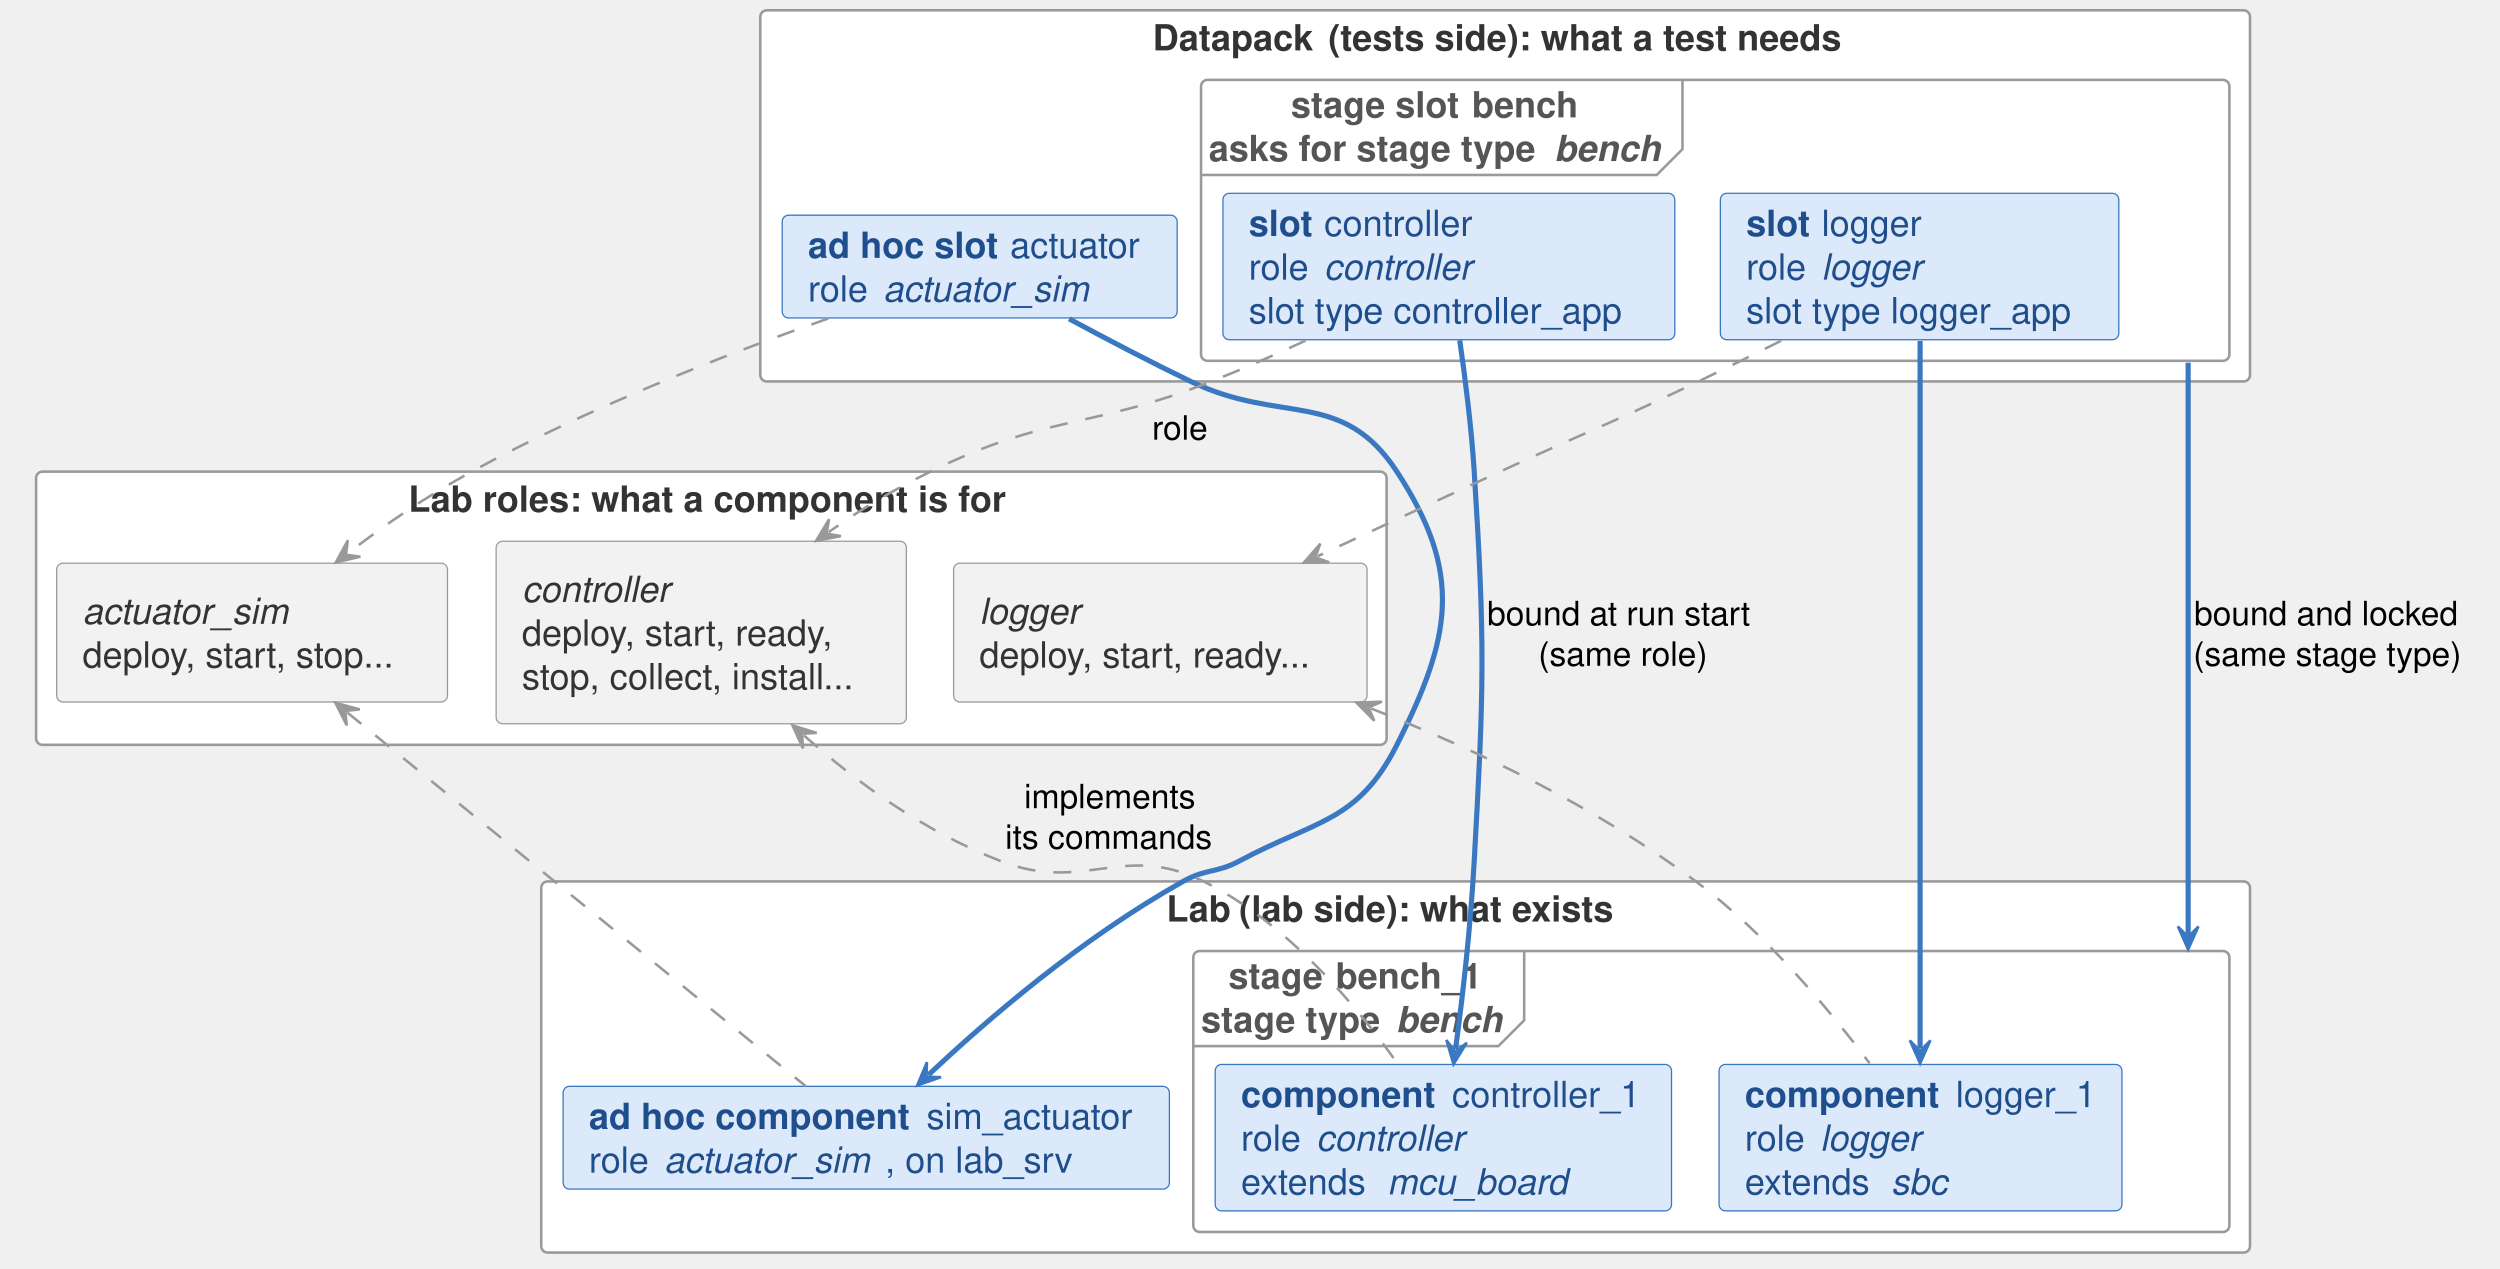
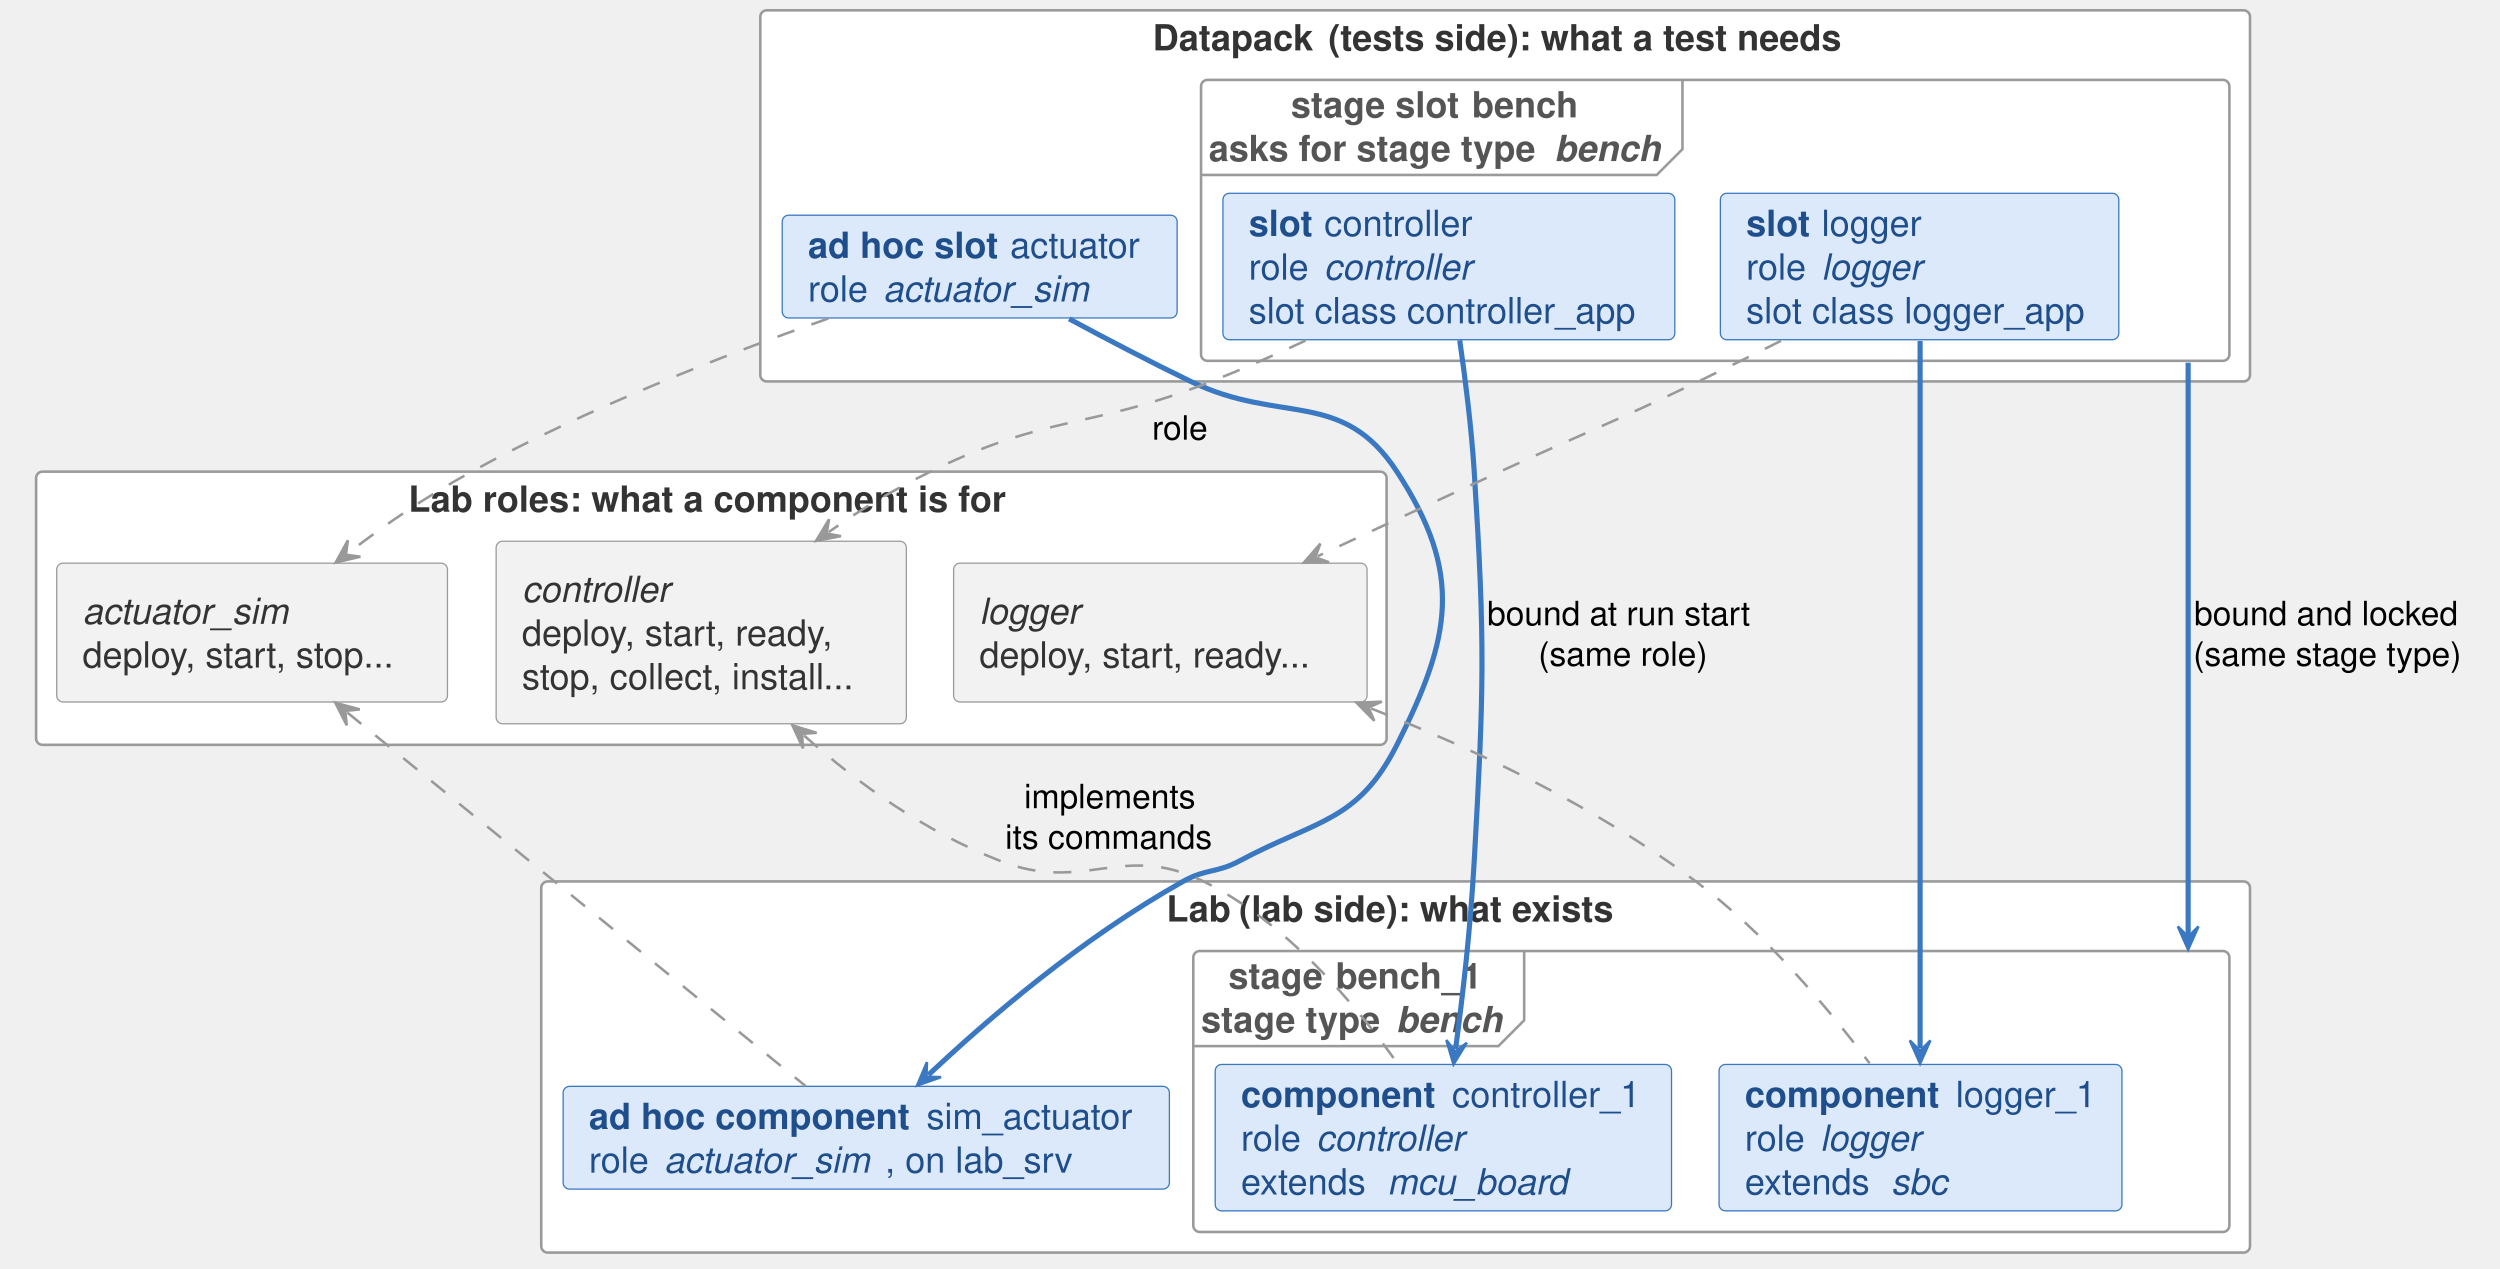
<svg xmlns="http://www.w3.org/2000/svg" contentStyleType="text/css" data-diagram-type="DESCRIPTION" height="492px" preserveAspectRatio="none" style="width:970px;height:492px;background:#FFFFFF;" version="1.1" viewBox="0 0 970 492" width="970px" zoomAndPan="magnify">
  <defs />
  <g>
    <g class="cluster" data-entity="dp" data-source-line="19" data-uid="ent0002" id="cluster_dp">
      <rect fill="#FFFFFF" height="144" rx="2.5" ry="2.5" style="stroke:#9A9A9A;stroke-width:1;" width="578" x="295" y="4" />
      <text fill="#333333" font-family="Helvetica" font-size="14" font-weight="bold" lengthAdjust="spacing" textLength="64.805" x="447.25" y="19.562">Datapack</text>
      <text fill="#333333" font-family="Helvetica" font-size="14" font-weight="bold" lengthAdjust="spacing" textLength="205.379" x="515.371" y="19.562">(tests side): what a test needs</text>
    </g>
    <g class="cluster" data-entity="stage_slot" data-source-line="20" data-uid="ent0003" id="cluster_stage_slot">
      <rect fill="none" height="109" rx="2.5" ry="2.5" style="stroke:#9A9A9A;stroke-width:1;" width="399" x="466" y="31" />
      <path d="M652.798,31 L652.798,57.879 L642.798,67.879 L466,67.879" fill="none" style="stroke:#9A9A9A;stroke-width:1;" />
      <text fill="#555555" font-family="Helvetica" font-size="14" font-weight="bold" lengthAdjust="spacing" textLength="66.944" x="500.852" y="45.562">stage slot</text>
      <text fill="#555555" font-family="Helvetica" font-size="14" font-weight="bold" lengthAdjust="spacing" textLength="42.834" x="571.112" y="45.562">bench</text>
      <text fill="#555555" font-family="Helvetica" font-size="14" font-weight="bold" lengthAdjust="spacing" textLength="130.737" x="469" y="62.502">asks for stage type</text>
      <text fill="#555555" font-family="Helvetica" font-size="14" font-style="italic" font-weight="bold" lengthAdjust="spacing" textLength="42.745" x="603.053" y="62.502">bench</text>
    </g>
    <g class="cluster" data-entity="roles" data-source-line="27" data-uid="ent0007" id="cluster_roles">
      <rect fill="#FFFFFF" height="106" rx="2.5" ry="2.5" style="stroke:#9A9A9A;stroke-width:1;" width="524" x="14" y="183" />
      <text fill="#333333" font-family="Helvetica" font-size="14" font-weight="bold" lengthAdjust="spacing" textLength="62.446" x="158.449" y="198.562">Lab roles</text>
      <text fill="#333333" font-family="Helvetica" font-size="14" font-weight="bold" lengthAdjust="spacing" textLength="172.655" x="220.895" y="198.562">: what a component is for</text>
    </g>
    <g class="cluster" data-entity="lab" data-source-line="33" data-uid="ent0011" id="cluster_lab">
      <rect fill="#FFFFFF" height="144" rx="2.5" ry="2.5" style="stroke:#9A9A9A;stroke-width:1;" width="663" x="210" y="342" />
      <text fill="#333333" font-family="Helvetica" font-size="14" font-weight="bold" lengthAdjust="spacing" textLength="24.869" x="452.578" y="357.562">Lab</text>
      <text fill="#333333" font-family="Helvetica" font-size="14" font-weight="bold" lengthAdjust="spacing" textLength="149.659" x="480.763" y="357.562">(lab side): what exists</text>
    </g>
    <g class="cluster" data-entity="stage" data-source-line="34" data-uid="ent0012" id="cluster_stage">
      <rect fill="none" height="109" rx="2.5" ry="2.5" style="stroke:#9A9A9A;stroke-width:1;" width="402" x="463" y="369" />
      <path d="M591.378,369 L591.378,395.879 L581.378,405.879 L463,405.879" fill="none" style="stroke:#9A9A9A;stroke-width:1;" />
      <text fill="#555555" font-family="Helvetica" font-size="14" font-weight="bold" lengthAdjust="spacing" textLength="38.281" x="476.623" y="383.562">stage</text>
      <text fill="#555555" font-family="Helvetica" font-size="14" font-weight="bold" lengthAdjust="spacing" textLength="55.535" x="518.22" y="383.562">bench_1</text>
      <text fill="#555555" font-family="Helvetica" font-size="14" font-weight="bold" lengthAdjust="spacing" textLength="72.317" x="466" y="400.502">stage type</text>
      <text fill="#555555" font-family="Helvetica" font-size="14" font-style="italic" font-weight="bold" lengthAdjust="spacing" textLength="42.745" x="541.633" y="400.502">bench</text>
    </g>
    <g class="entity" data-entity="s_prop" data-source-line="24" data-uid="ent0006" id="entity_s_prop">
      <rect fill="#DCE9FA" height="39.879" rx="2.5" ry="2.5" style="stroke:#3A78C2;stroke-width:0.5;" width="153.232" x="303.5" y="83.5" />
      <text fill="#1F4E8C" font-family="Helvetica" font-size="14" font-weight="bold" lengthAdjust="spacing" textLength="74.471" x="313.5" y="100.062">ad hoc slot</text>
      <text fill="#1F4E8C" font-family="Helvetica" font-size="14" lengthAdjust="spacing" textLength="54.824" x="391.908" y="100.062">actuator</text>
      <text fill="#1F4E8C" font-family="Helvetica" font-size="14" lengthAdjust="spacing" textLength="25.218" x="313.5" y="117.002">role</text>
      <text fill="#1F4E8C" font-family="Helvetica" font-size="14" font-style="italic" lengthAdjust="spacing" textLength="85.77" x="342.655" y="117.002">actuator_sim</text>
    </g>
    <g class="entity" data-entity="s_pilot" data-source-line="21" data-uid="ent0004" id="entity_s_pilot">
      <rect fill="#DCE9FA" height="56.818" rx="2.5" ry="2.5" style="stroke:#3A78C2;stroke-width:0.5;" width="175.326" x="474.5" y="75" />
      <text fill="#1F4E8C" font-family="Helvetica" font-size="14" font-weight="bold" lengthAdjust="spacing" textLength="25.348" x="484.5" y="91.562">slot</text>
      <text fill="#1F4E8C" font-family="Helvetica" font-size="14" lengthAdjust="spacing" textLength="63.123" x="513.785" y="91.562">controller</text>
      <text fill="#1F4E8C" font-family="Helvetica" font-size="14" lengthAdjust="spacing" textLength="25.218" x="484.5" y="108.502">role</text>
      <text fill="#1F4E8C" font-family="Helvetica" font-size="14" font-style="italic" lengthAdjust="spacing" textLength="63.075" x="513.655" y="108.502">controller</text>
-       <text fill="#1F4E8C" font-family="Helvetica" font-size="14" lengthAdjust="spacing" textLength="155.326" x="484.5" y="125.441">slot type controller_app</text>
+       <text fill="#1F4E8C" font-family="Helvetica" font-size="14" lengthAdjust="spacing" textLength="160.726" x="484.5" y="125.441">slot class controller_app</text>
    </g>
    <g class="entity" data-entity="s_tm" data-source-line="22" data-uid="ent0005" id="entity_s_tm">
      <rect fill="#DCE9FA" height="56.818" rx="2.5" ry="2.5" style="stroke:#3A78C2;stroke-width:0.5;" width="154.593" x="667.5" y="75" />
      <text fill="#1F4E8C" font-family="Helvetica" font-size="14" font-weight="bold" lengthAdjust="spacing" textLength="25.348" x="677.5" y="91.562">slot</text>
      <text fill="#1F4E8C" font-family="Helvetica" font-size="14" lengthAdjust="spacing" textLength="42.39" x="706.785" y="91.562">logger</text>
      <text fill="#1F4E8C" font-family="Helvetica" font-size="14" lengthAdjust="spacing" textLength="25.218" x="677.5" y="108.502">role</text>
      <text fill="#1F4E8C" font-family="Helvetica" font-size="14" font-style="italic" lengthAdjust="spacing" textLength="42.301" x="706.655" y="108.502">logger</text>
-       <text fill="#1F4E8C" font-family="Helvetica" font-size="14" lengthAdjust="spacing" textLength="134.593" x="677.5" y="125.441">slot type logger_app</text>
+       <text fill="#1F4E8C" font-family="Helvetica" font-size="14" lengthAdjust="spacing" textLength="139.993" x="677.5" y="125.441">slot class logger_app</text>
    </g>
    <g class="entity" data-entity="r_pilot" data-source-line="28" data-uid="ent0008" id="entity_r_pilot">
      <rect fill="#F2F2F2" height="70.818" rx="2.5" ry="2.5" style="stroke:#9A9A9A;stroke-width:0.5;" width="159.166" x="192.5" y="210" />
      <text fill="#333333" font-family="Helvetica" font-size="14" font-style="italic" lengthAdjust="spacing" textLength="63.075" x="202.5" y="233.562">controller</text>
      <text fill="#333333" font-family="Helvetica" font-size="14" lengthAdjust="spacing" textLength="132.351" x="202.5" y="250.502">deploy, start, ready,</text>
      <text fill="#333333" font-family="Helvetica" font-size="14" lengthAdjust="spacing" textLength="139.166" x="202.5" y="267.441">stop, collect, install...</text>
    </g>
    <g class="entity" data-entity="r_tm" data-source-line="29" data-uid="ent0009" id="entity_r_tm">
      <rect fill="#F2F2F2" height="53.879" rx="2.5" ry="2.5" style="stroke:#9A9A9A;stroke-width:0.5;" width="160.417" x="370" y="218.5" />
      <text fill="#333333" font-family="Helvetica" font-size="14" font-style="italic" lengthAdjust="spacing" textLength="42.301" x="380" y="242.062">logger</text>
      <text fill="#333333" font-family="Helvetica" font-size="14" lengthAdjust="spacing" textLength="140.417" x="380" y="259.002">deploy, start, ready...</text>
    </g>
    <g class="entity" data-entity="r_prop" data-source-line="30" data-uid="ent0010" id="entity_r_prop">
      <rect fill="#F2F2F2" height="53.879" rx="2.5" ry="2.5" style="stroke:#9A9A9A;stroke-width:0.5;" width="151.619" x="22" y="218.5" />
      <text fill="#333333" font-family="Helvetica" font-size="14" font-style="italic" lengthAdjust="spacing" textLength="85.77" x="32" y="242.062">actuator_sim</text>
      <text fill="#333333" font-family="Helvetica" font-size="14" lengthAdjust="spacing" textLength="131.619" x="32" y="259.002">deploy, start, stop...</text>
    </g>
    <g class="entity" data-entity="c_prop" data-source-line="38" data-uid="ent0015" id="entity_c_prop">
      <rect fill="#DCE9FA" height="39.879" rx="2.5" ry="2.5" style="stroke:#3A78C2;stroke-width:0.5;" width="235.223" x="218.5" y="421.5" />
      <text fill="#1F4E8C" font-family="Helvetica" font-size="14" font-weight="bold" lengthAdjust="spacing" textLength="127.032" x="228.5" y="438.062">ad hoc component</text>
      <text fill="#1F4E8C" font-family="Helvetica" font-size="14" lengthAdjust="spacing" textLength="84.253" x="359.47" y="438.062">sim_actuator</text>
      <text fill="#1F4E8C" font-family="Helvetica" font-size="14" lengthAdjust="spacing" textLength="25.218" x="228.5" y="455.002">role</text>
      <text fill="#1F4E8C" font-family="Helvetica" font-size="14" font-style="italic" lengthAdjust="spacing" textLength="85.77" x="257.655" y="455.002">actuator_sim</text>
      <text fill="#1F4E8C" font-family="Helvetica" font-size="14" lengthAdjust="spacing" textLength="75.311" x="343.426" y="455.002">, on lab_srv</text>
    </g>
    <g class="entity" data-entity="c_pilot" data-source-line="35" data-uid="ent0013" id="entity_c_pilot">
      <rect fill="#DCE9FA" height="56.818" rx="2.5" ry="2.5" style="stroke:#3A78C2;stroke-width:0.5;" width="177.049" x="471.5" y="413" />
      <text fill="#1F4E8C" font-family="Helvetica" font-size="14" font-weight="bold" lengthAdjust="spacing" textLength="77.909" x="481.5" y="429.562">component</text>
      <text fill="#1F4E8C" font-family="Helvetica" font-size="14" lengthAdjust="spacing" textLength="75.202" x="563.347" y="429.562">controller_1</text>
      <text fill="#1F4E8C" font-family="Helvetica" font-size="14" lengthAdjust="spacing" textLength="25.218" x="481.5" y="446.502">role</text>
      <text fill="#1F4E8C" font-family="Helvetica" font-size="14" font-style="italic" lengthAdjust="spacing" textLength="63.075" x="510.655" y="446.502">controller</text>
      <text fill="#1F4E8C" font-family="Helvetica" font-size="14" lengthAdjust="spacing" textLength="52.78" x="481.5" y="463.441">extends</text>
      <text fill="#1F4E8C" font-family="Helvetica" font-size="14" font-style="italic" lengthAdjust="spacing" textLength="74.368" x="538.218" y="463.441">mcu_board</text>
    </g>
    <g class="entity" data-entity="c_tm" data-source-line="36" data-uid="ent0014" id="entity_c_tm">
      <rect fill="#DCE9FA" height="56.818" rx="2.5" ry="2.5" style="stroke:#3A78C2;stroke-width:0.5;" width="156.315" x="667" y="413" />
      <text fill="#1F4E8C" font-family="Helvetica" font-size="14" font-weight="bold" lengthAdjust="spacing" textLength="77.909" x="677" y="429.562">component</text>
      <text fill="#1F4E8C" font-family="Helvetica" font-size="14" lengthAdjust="spacing" textLength="54.469" x="758.847" y="429.562">logger_1</text>
      <text fill="#1F4E8C" font-family="Helvetica" font-size="14" lengthAdjust="spacing" textLength="25.218" x="677" y="446.502">role</text>
      <text fill="#1F4E8C" font-family="Helvetica" font-size="14" font-style="italic" lengthAdjust="spacing" textLength="42.301" x="706.155" y="446.502">logger</text>
      <text fill="#1F4E8C" font-family="Helvetica" font-size="14" lengthAdjust="spacing" textLength="52.78" x="677" y="463.441">extends</text>
      <text fill="#1F4E8C" font-family="Helvetica" font-size="14" font-style="italic" lengthAdjust="spacing" textLength="23.967" x="733.718" y="463.441">sbc</text>
    </g>
    <g class="link" data-entity-1="s_pilot" data-entity-2="c_pilot" data-uid="lnk16" id="link_s_pilot_c_pilot">
      <polygon fill="#3A78C2" points="563.958,412.989,569.12,404.601,564.623,408.033,561.191,403.537,563.958,412.989" style="stroke:#3A78C2;stroke-width:1;" />
      <path d="M566.374,132.029 C568.542,147.049 570.921,165.998 572,183 C576.249,249.976 575.763,266.995 572,334 C570.487,360.937 567.636,385.58 564.756,407.042" fill="none" style="stroke:#3A78C2;stroke-width:2;" />
      <text fill="#000000" font-family="Helvetica" font-size="13" lengthAdjust="spacing" textLength="109.427" x="577" y="242.594">bound at run start</text>
      <text fill="#000000" font-family="Helvetica" font-size="13" lengthAdjust="spacing" textLength="69.685" x="596.871" y="258.323">(same role)</text>
    </g>
    <g class="link" data-entity-1="s_tm" data-entity-2="c_tm" data-uid="lnk17" id="link_s_tm_c_tm">
      <polygon fill="#3A78C2" points="745,412.685,749,403.685,745,407.685,741,403.685,745,412.685" style="stroke:#3A78C2;stroke-width:1;" />
      <path d="M745,132.282 C745,195.488 745,343.448 745,406.685" fill="none" style="stroke:#3A78C2;stroke-width:2;" />
    </g>
    <g class="link" data-entity-1="s_prop" data-entity-2="c_prop" data-uid="lnk18" id="link_s_prop_c_prop">
      <polygon fill="#3A78C2" points="355.821,421.178,365.122,417.941,359.468,417.759,359.651,412.105,355.821,421.178" style="stroke:#3A78C2;stroke-width:1;" />
      <path d="M414.818,123.714 C429.286,131.503 446.329,140.429 462,148 C496.945,164.883 520.758,150.52 542,183 C567.786,222.428 563.235,246.946 542,289 C526.814,319.073 510.691,318.08 481,334 C471.831,338.916 468.07,336.903 459,342 C419.172,364.383 383.341,395.377 360.198,417.075" fill="none" style="stroke:#3A78C2;stroke-width:2;" />
    </g>
    <g class="link" data-entity-1="stage_slot" data-entity-2="stage" data-uid="lnk19" id="link_stage_slot_stage">
      <polygon fill="#3A78C2" points="849,368.454,853,359.454,849,363.454,845,359.454,849,368.454" style="stroke:#3A78C2;stroke-width:1;" />
      <path d="M849,140.729 C849,141.062 849,141.396 849,141.733 C849,152.502 849,165.149 849,179.047 C849,206.842 849,239.643 849,272.446 C849,305.25 849,338.056 849,365.862 C849,366.731 849,361.595 849,362.454" fill="none" style="stroke:#3A78C2;stroke-width:2;" />
      <text fill="#000000" font-family="Helvetica" font-size="13" lengthAdjust="spacing" textLength="110.379" x="851.305" y="242.594">bound and locked</text>
      <text fill="#000000" font-family="Helvetica" font-size="13" lengthAdjust="spacing" textLength="110.989" x="851" y="258.323">(same stage type)</text>
    </g>
    <g class="link" data-entity-1="s_pilot" data-entity-2="r_pilot" data-uid="lnk20" id="link_s_pilot_r_pilot">
      <polygon fill="#999999" points="316.607,209.881,326.275,208.004,320.705,207.017,321.693,201.447,316.607,209.881" style="stroke:#999999;stroke-width:1;" />
      <path d="M506.565,132.142 C494.631,137.689 481.995,143.262 470,148 C422.677,166.692 406.644,160.517 361,183 C345.836,190.469 335.253,196.851 321.525,206.444" fill="none" style="stroke:#999999;stroke-width:1;stroke-dasharray:7,7;" />
      <text fill="#000000" font-family="Helvetica" font-size="13" lengthAdjust="spacing" textLength="23.416" x="447" y="170.594">role</text>
    </g>
    <g class="link" data-entity-1="r_pilot" data-entity-2="c_pilot" data-uid="lnk21" id="link_r_pilot_c_pilot">
      <polygon fill="#999999" points="307.454,281.412,311.562,290.363,311.205,284.717,316.851,284.36,307.454,281.412" style="stroke:#999999;stroke-width:1;" />
      <path d="M311.956,285.378 C333.44,304.307 357.938,322.216 388,334 C420.856,346.88 435.339,326.411 467,342 C499.072,357.791 525.844,389.555 542.304,412.757" fill="none" style="stroke:#999999;stroke-width:1;stroke-dasharray:7,7;" />
      <text fill="#000000" font-family="Helvetica" font-size="13" lengthAdjust="spacing" textLength="70.986" x="397.366" y="313.594">implements</text>
      <text fill="#000000" font-family="Helvetica" font-size="13" lengthAdjust="spacing" textLength="85.719" x="390" y="329.323">its commands</text>
    </g>
    <g class="link" data-entity-1="s_tm" data-entity-2="r_tm" data-uid="lnk22" id="link_s_tm_r_tm">
      <polygon fill="#999999" points="505.825,218.35,515.672,218.167,510.355,216.234,512.288,210.918,505.825,218.35" style="stroke:#999999;stroke-width:1;" />
      <path d="M691.036,132.227 C680.454,137.542 669.408,143.005 659,148 C625.109,164.265 616.149,167.284 582,183 C556.966,194.521 534.757,204.842 511.261,215.811" fill="none" style="stroke:#999999;stroke-width:1;stroke-dasharray:7,7;" />
    </g>
    <g class="link" data-entity-1="r_tm" data-entity-2="c_tm" data-uid="lnk23" id="link_r_tm_c_tm">
      <polygon fill="#999999" points="526.333,272.662,533.24,279.683,530.985,274.495,536.172,272.239,526.333,272.662" style="stroke:#999999;stroke-width:1;" />
      <path d="M531.915,274.861 C573.184,291.119 618.127,312.383 658,342 C684.741,361.863 709.278,391.108 725.427,412.572" fill="none" style="stroke:#999999;stroke-width:1;stroke-dasharray:7,7;" />
    </g>
    <g class="link" data-entity-1="s_prop" data-entity-2="r_prop" data-uid="lnk24" id="link_s_prop_r_prop">
      <polygon fill="#999999" points="130.248,218.267,139.829,215.987,134.223,215.234,134.976,209.627,130.248,218.267" style="stroke:#999999;stroke-width:1;" />
      <path d="M321.396,123.555 C281.288,137.62 227.52,158.518 183,183 C164.645,193.093 150.398,202.889 135.018,214.627" fill="none" style="stroke:#999999;stroke-width:1;stroke-dasharray:7,7;" />
    </g>
    <g class="link" data-entity-1="r_prop" data-entity-2="c_prop" data-uid="lnk25" id="link_r_prop_c_prop">
      <polygon fill="#999999" points="130.098,272.664,134.547,281.45,133.973,275.823,139.601,275.25,130.098,272.664" style="stroke:#999999;stroke-width:1;" />
      <path d="M134.748,276.455 C183.344,316.067 269.803,386.541 312.629,421.45" fill="none" style="stroke:#999999;stroke-width:1;stroke-dasharray:7,7;" />
    </g>
  </g>
</svg>
